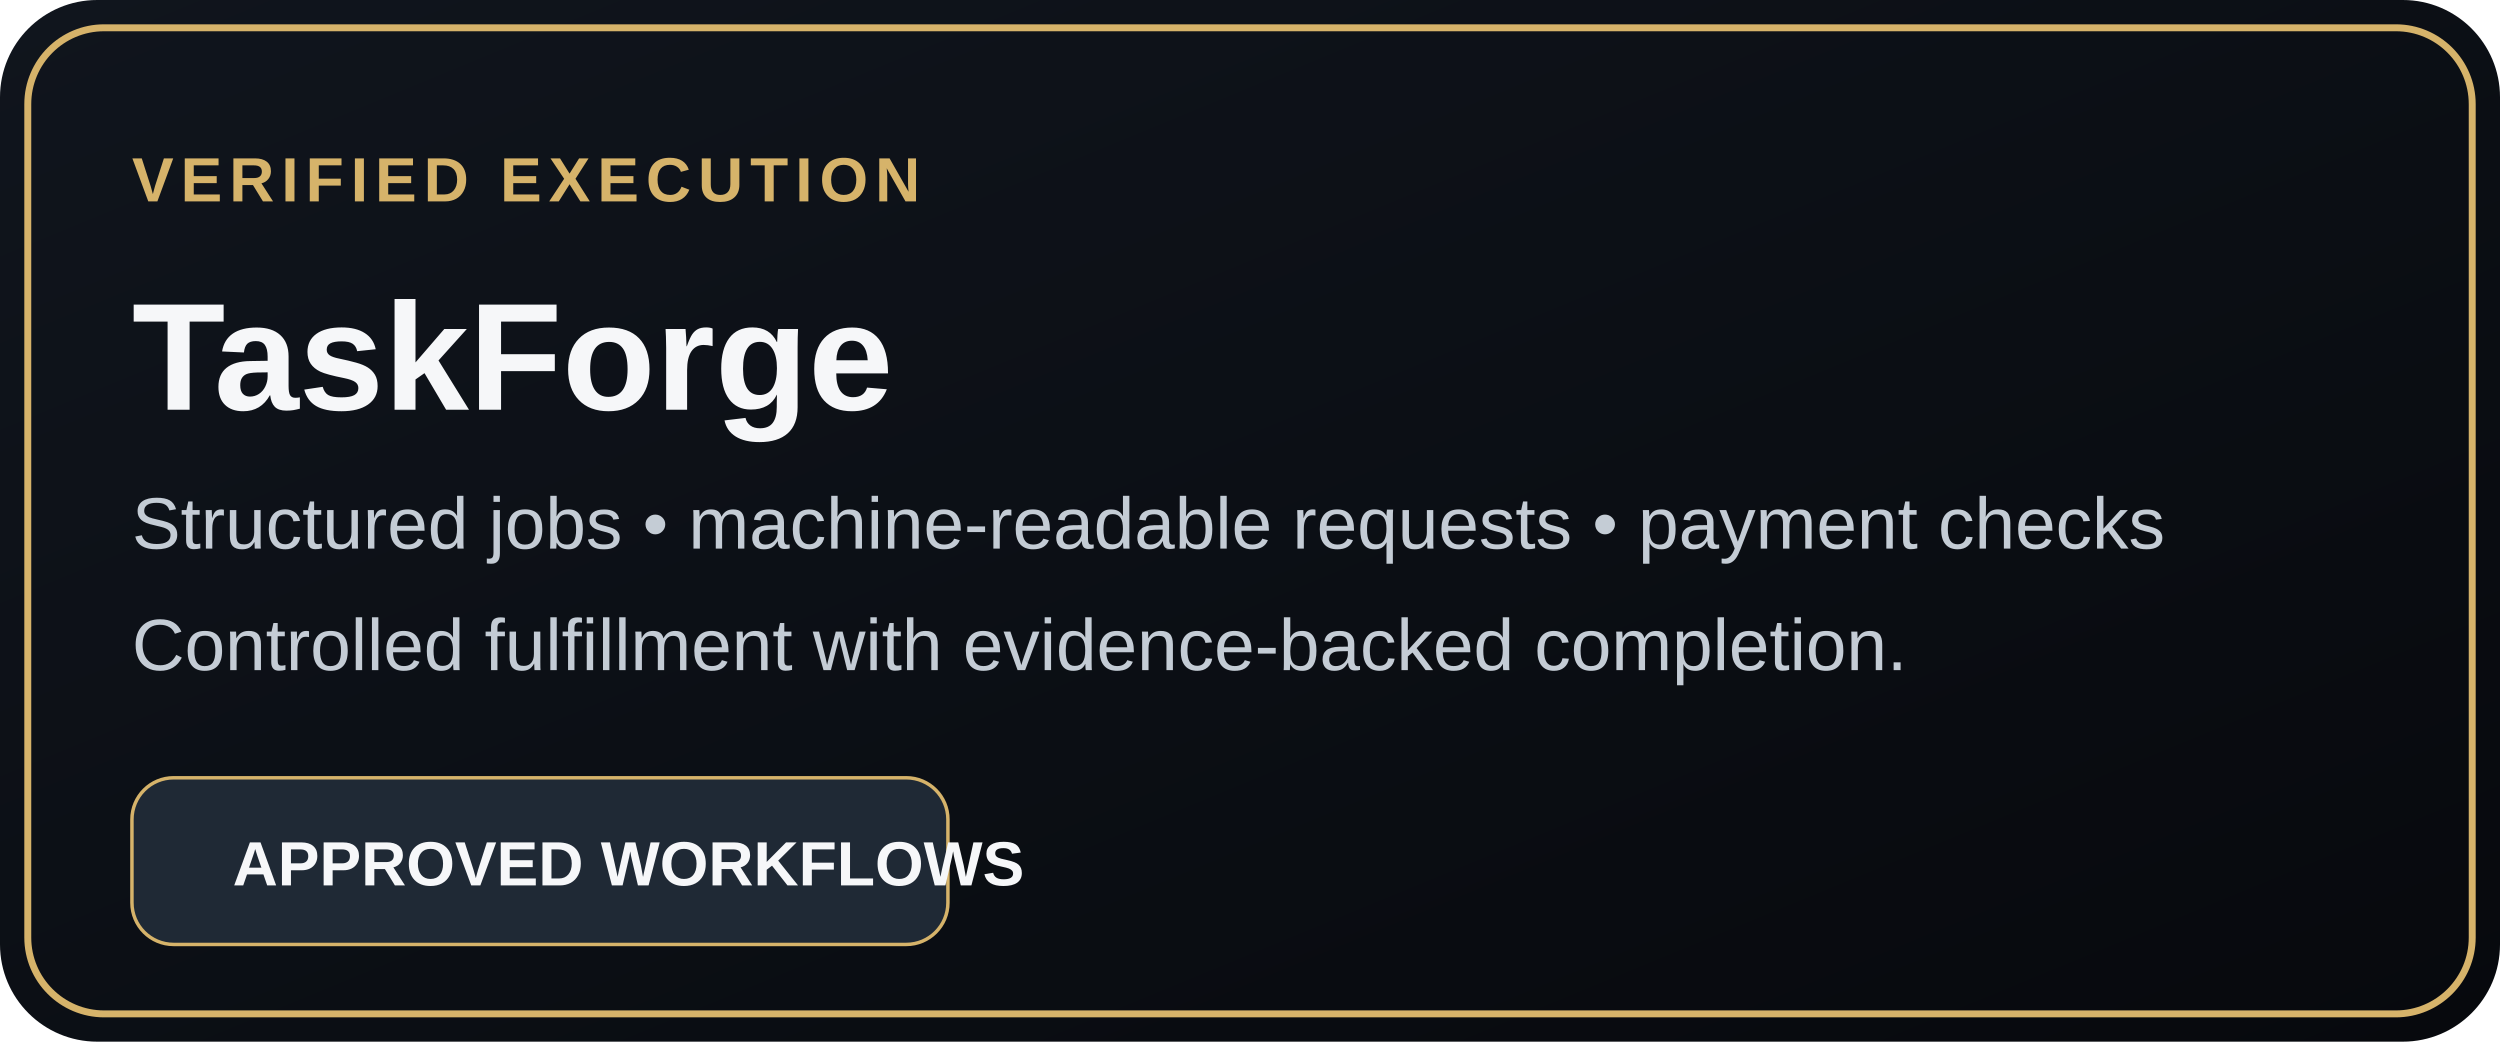
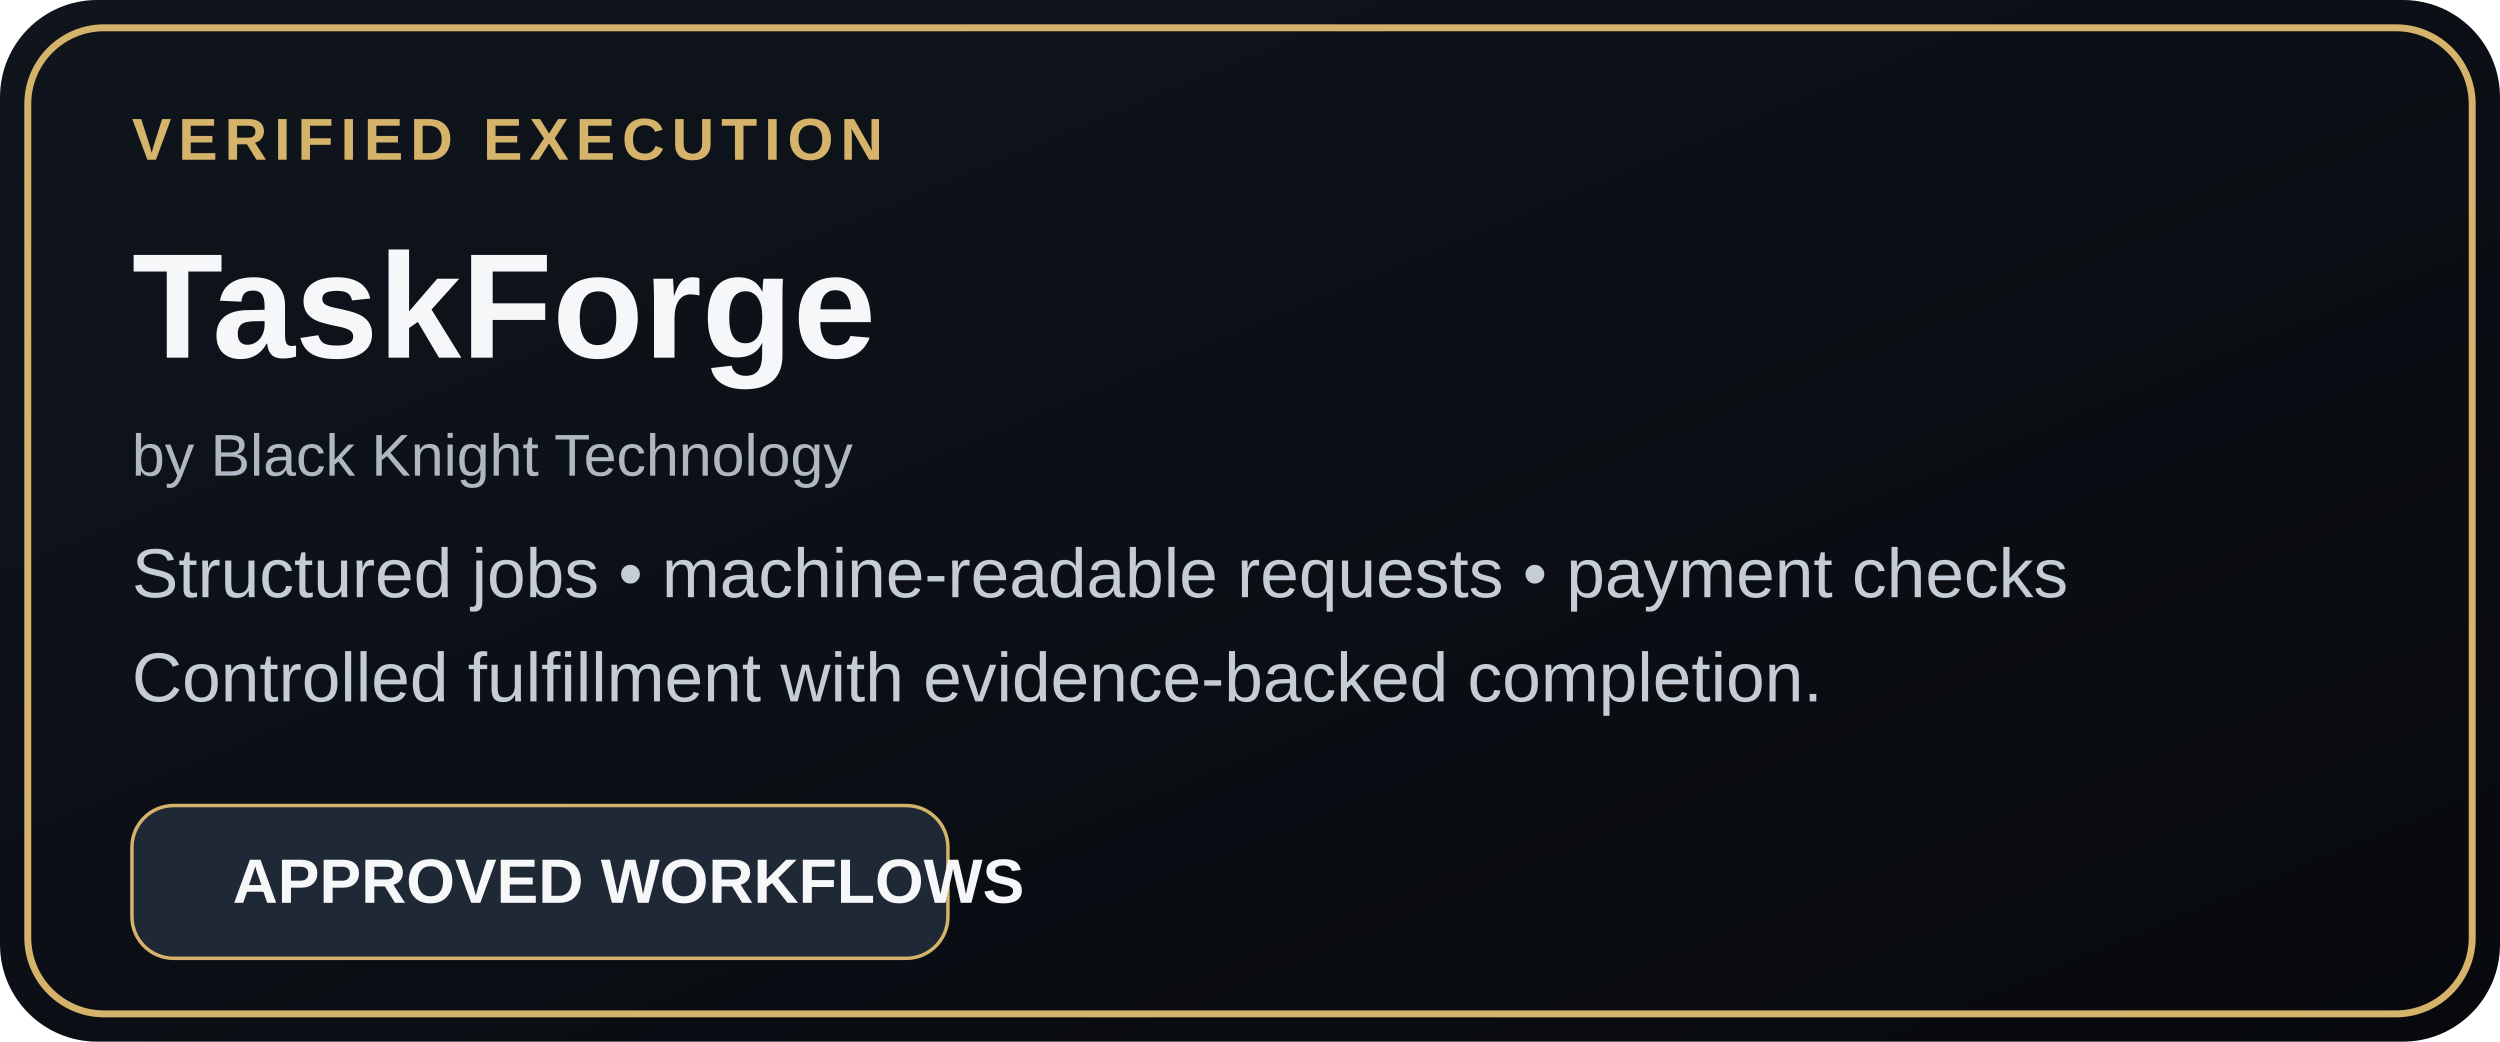
- <svg xmlns="http://www.w3.org/2000/svg" width="720" height="300" viewBox="0 0 720 300" role="img" aria-label="TaskForge verified execution">
+ <svg xmlns="http://www.w3.org/2000/svg" width="720" height="300" viewBox="0 0 720 300" role="img" aria-label="TaskForge by Black Knight Technology verified execution">
  <defs>
    <linearGradient id="b" x1="0" y1="0" x2="1" y2="1">
      <stop stop-color="#10151d" />
      <stop offset="1" stop-color="#07090d" />
    </linearGradient>
  </defs>
  <rect width="720" height="300" rx="28" fill="url(#b)" />
  <rect x="8" y="8" width="704" height="284" rx="22" fill="none" stroke="#d6b36a" stroke-width="2" />
-   <text x="38" y="58" font-family="Arial" font-size="18" font-weight="700" fill="#d6b36a" letter-spacing="2">VERIFIED EXECUTION</text>
-   <text x="38" y="118" font-family="Arial" font-size="44" font-weight="800" fill="#f6f7f9">TaskForge</text>
-   <text x="38" y="158" font-family="Arial" font-size="21" fill="#c4ccd5">Structured jobs • machine-readable requests • payment checks</text>
-   <text x="38" y="193" font-family="Arial" font-size="21" fill="#c4ccd5">Controlled fulfillment with evidence-backed completion.</text>
-   <rect x="38" y="224" width="235" height="48" rx="12" fill="#1f2935" stroke="#d6b36a" />
-   <text x="67" y="255" font-family="Arial" font-size="18" font-weight="800" fill="#f6f7f9">APPROVED WORKFLOWS</text>
+   <text x="38" y="46" font-family="Arial" font-size="17" font-weight="700" fill="#d6b36a" letter-spacing="2">VERIFIED EXECUTION</text>
+   <text x="38" y="103" font-family="Arial" font-size="43" font-weight="800" fill="#f6f7f9">TaskForge</text>
+   <text x="38" y="137" font-family="Arial" font-size="17" fill="#aeb7c2">by Black Knight Technology</text>
+   <text x="38" y="172" font-family="Arial" font-size="20" fill="#c4ccd5">Structured jobs • machine-readable requests • payment checks</text>
+   <text x="38" y="202" font-family="Arial" font-size="20" fill="#c4ccd5">Controlled fulfillment with evidence-backed completion.</text>
+   <rect x="38" y="232" width="235" height="44" rx="12" fill="#1f2935" stroke="#d6b36a" />
+   <text x="67" y="260" font-family="Arial" font-size="18" font-weight="800" fill="#f6f7f9">APPROVED WORKFLOWS</text>
</svg>
